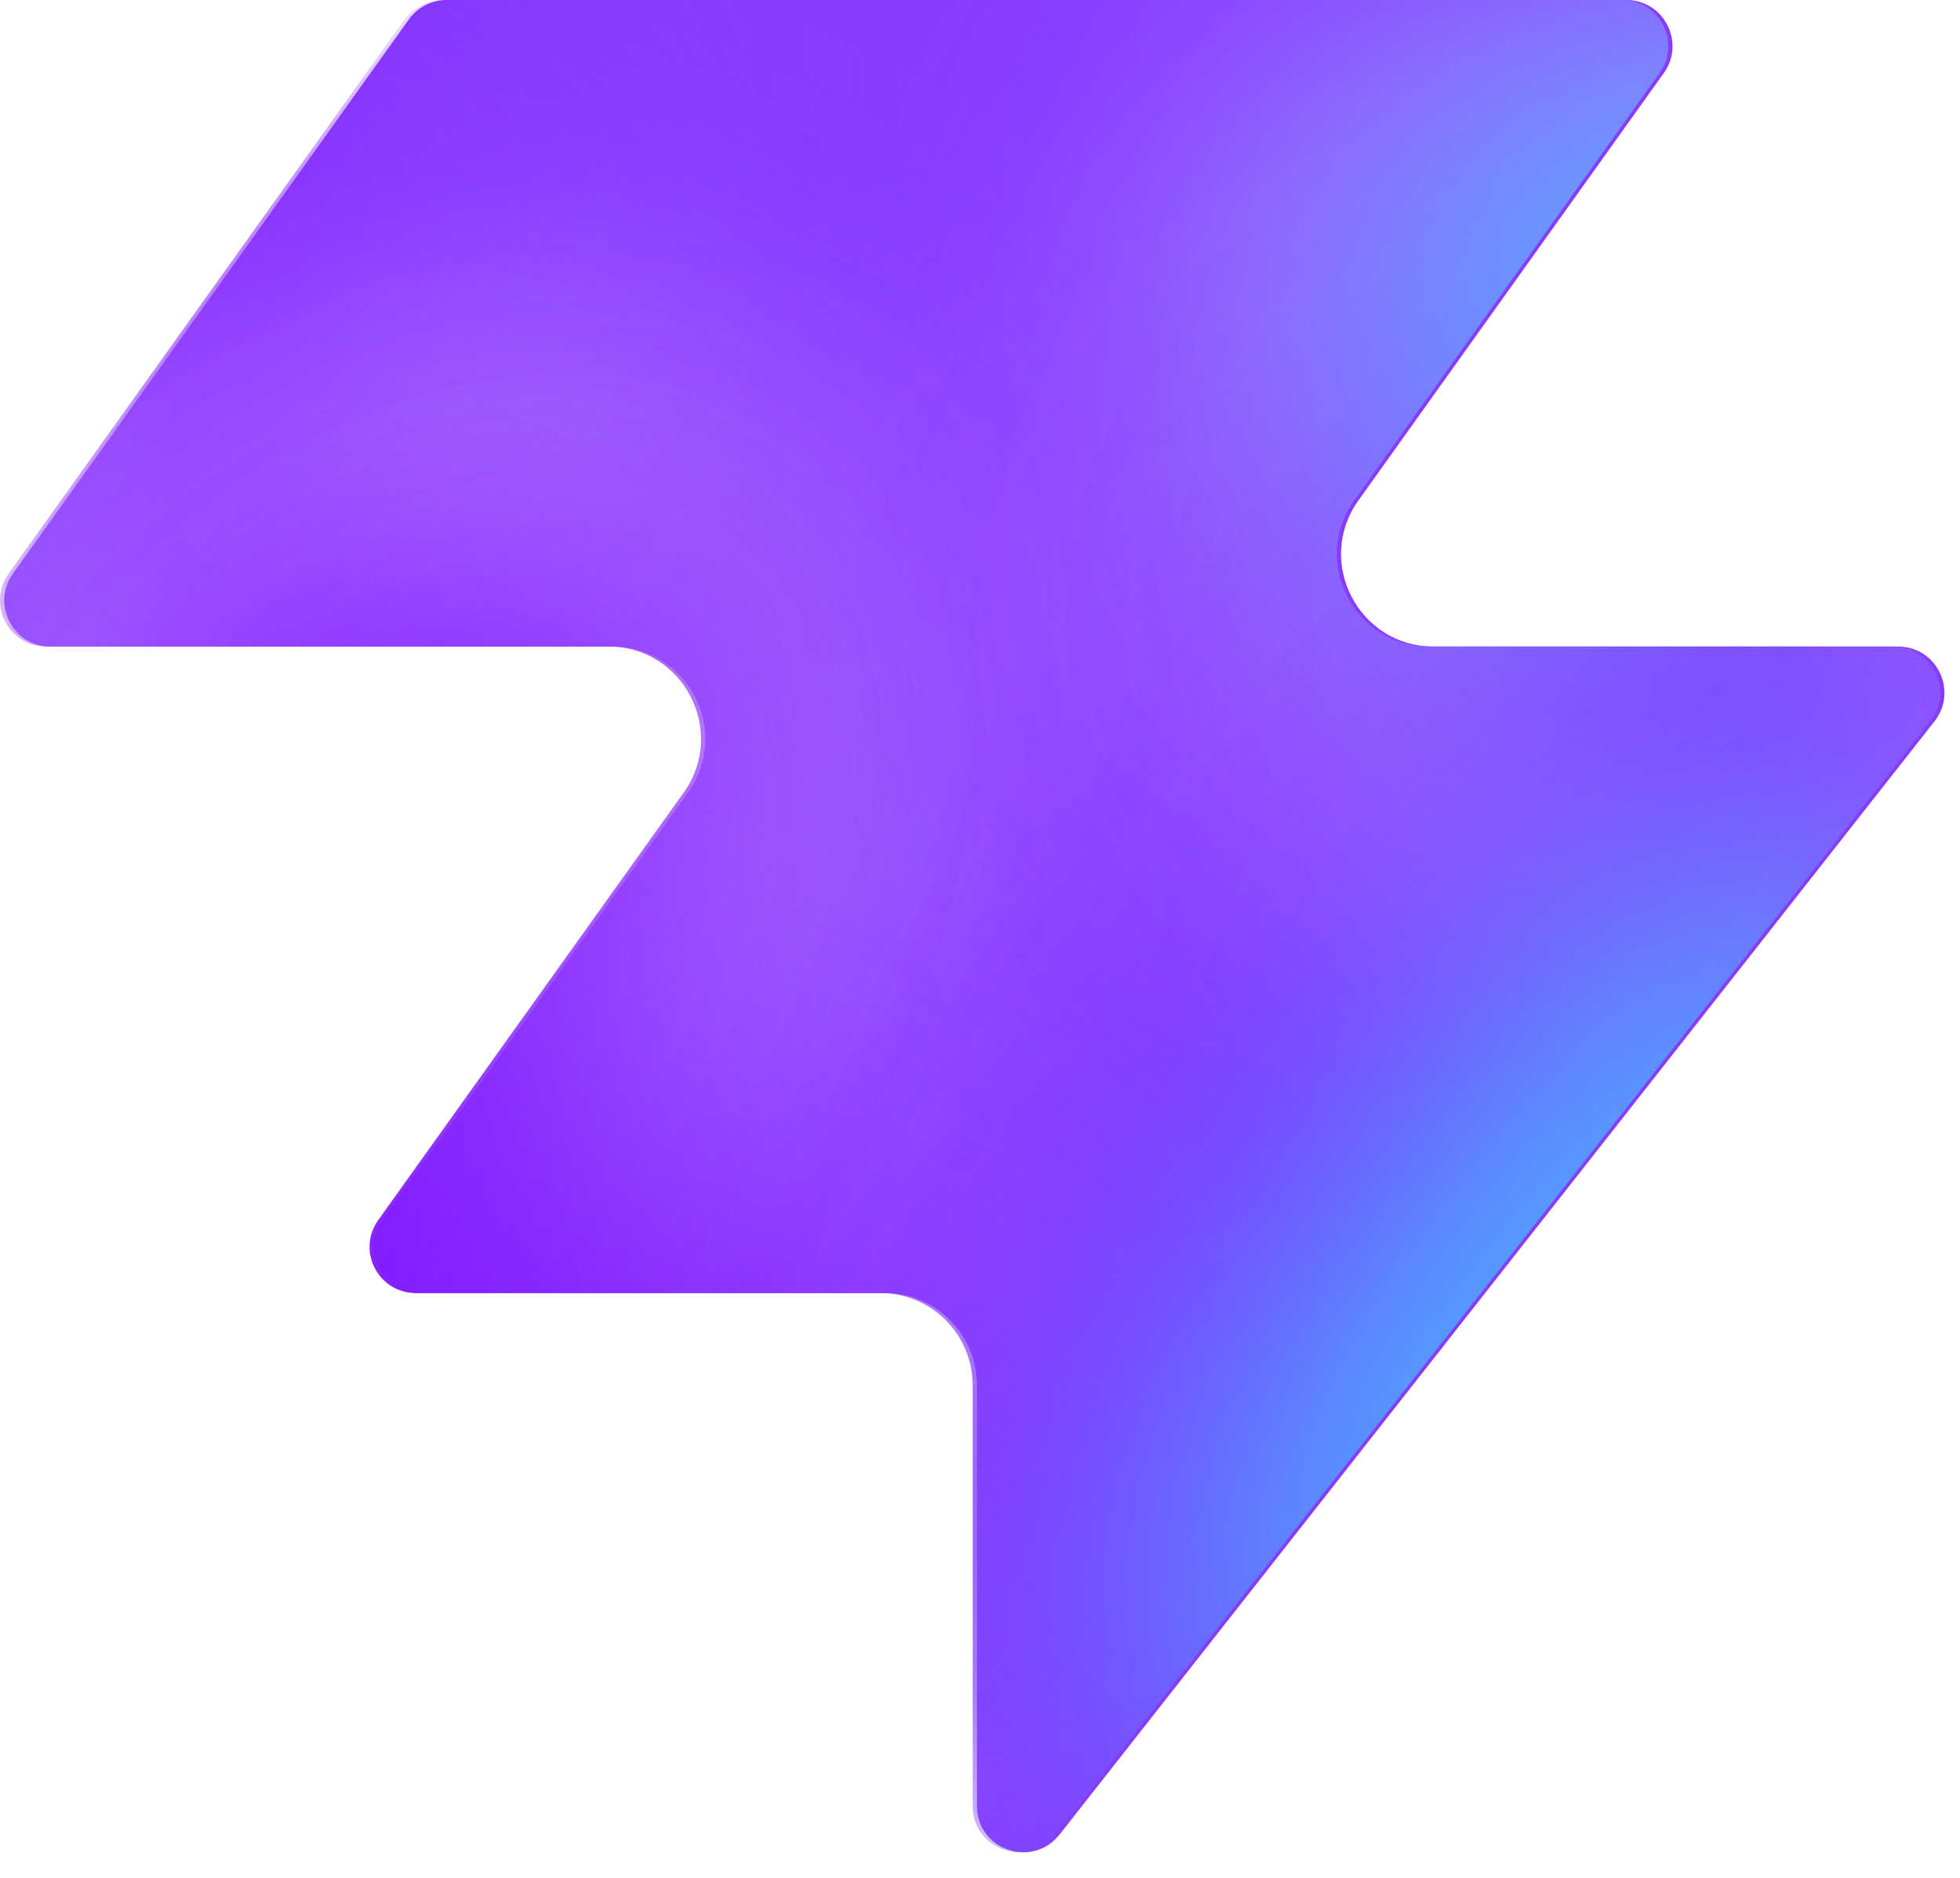
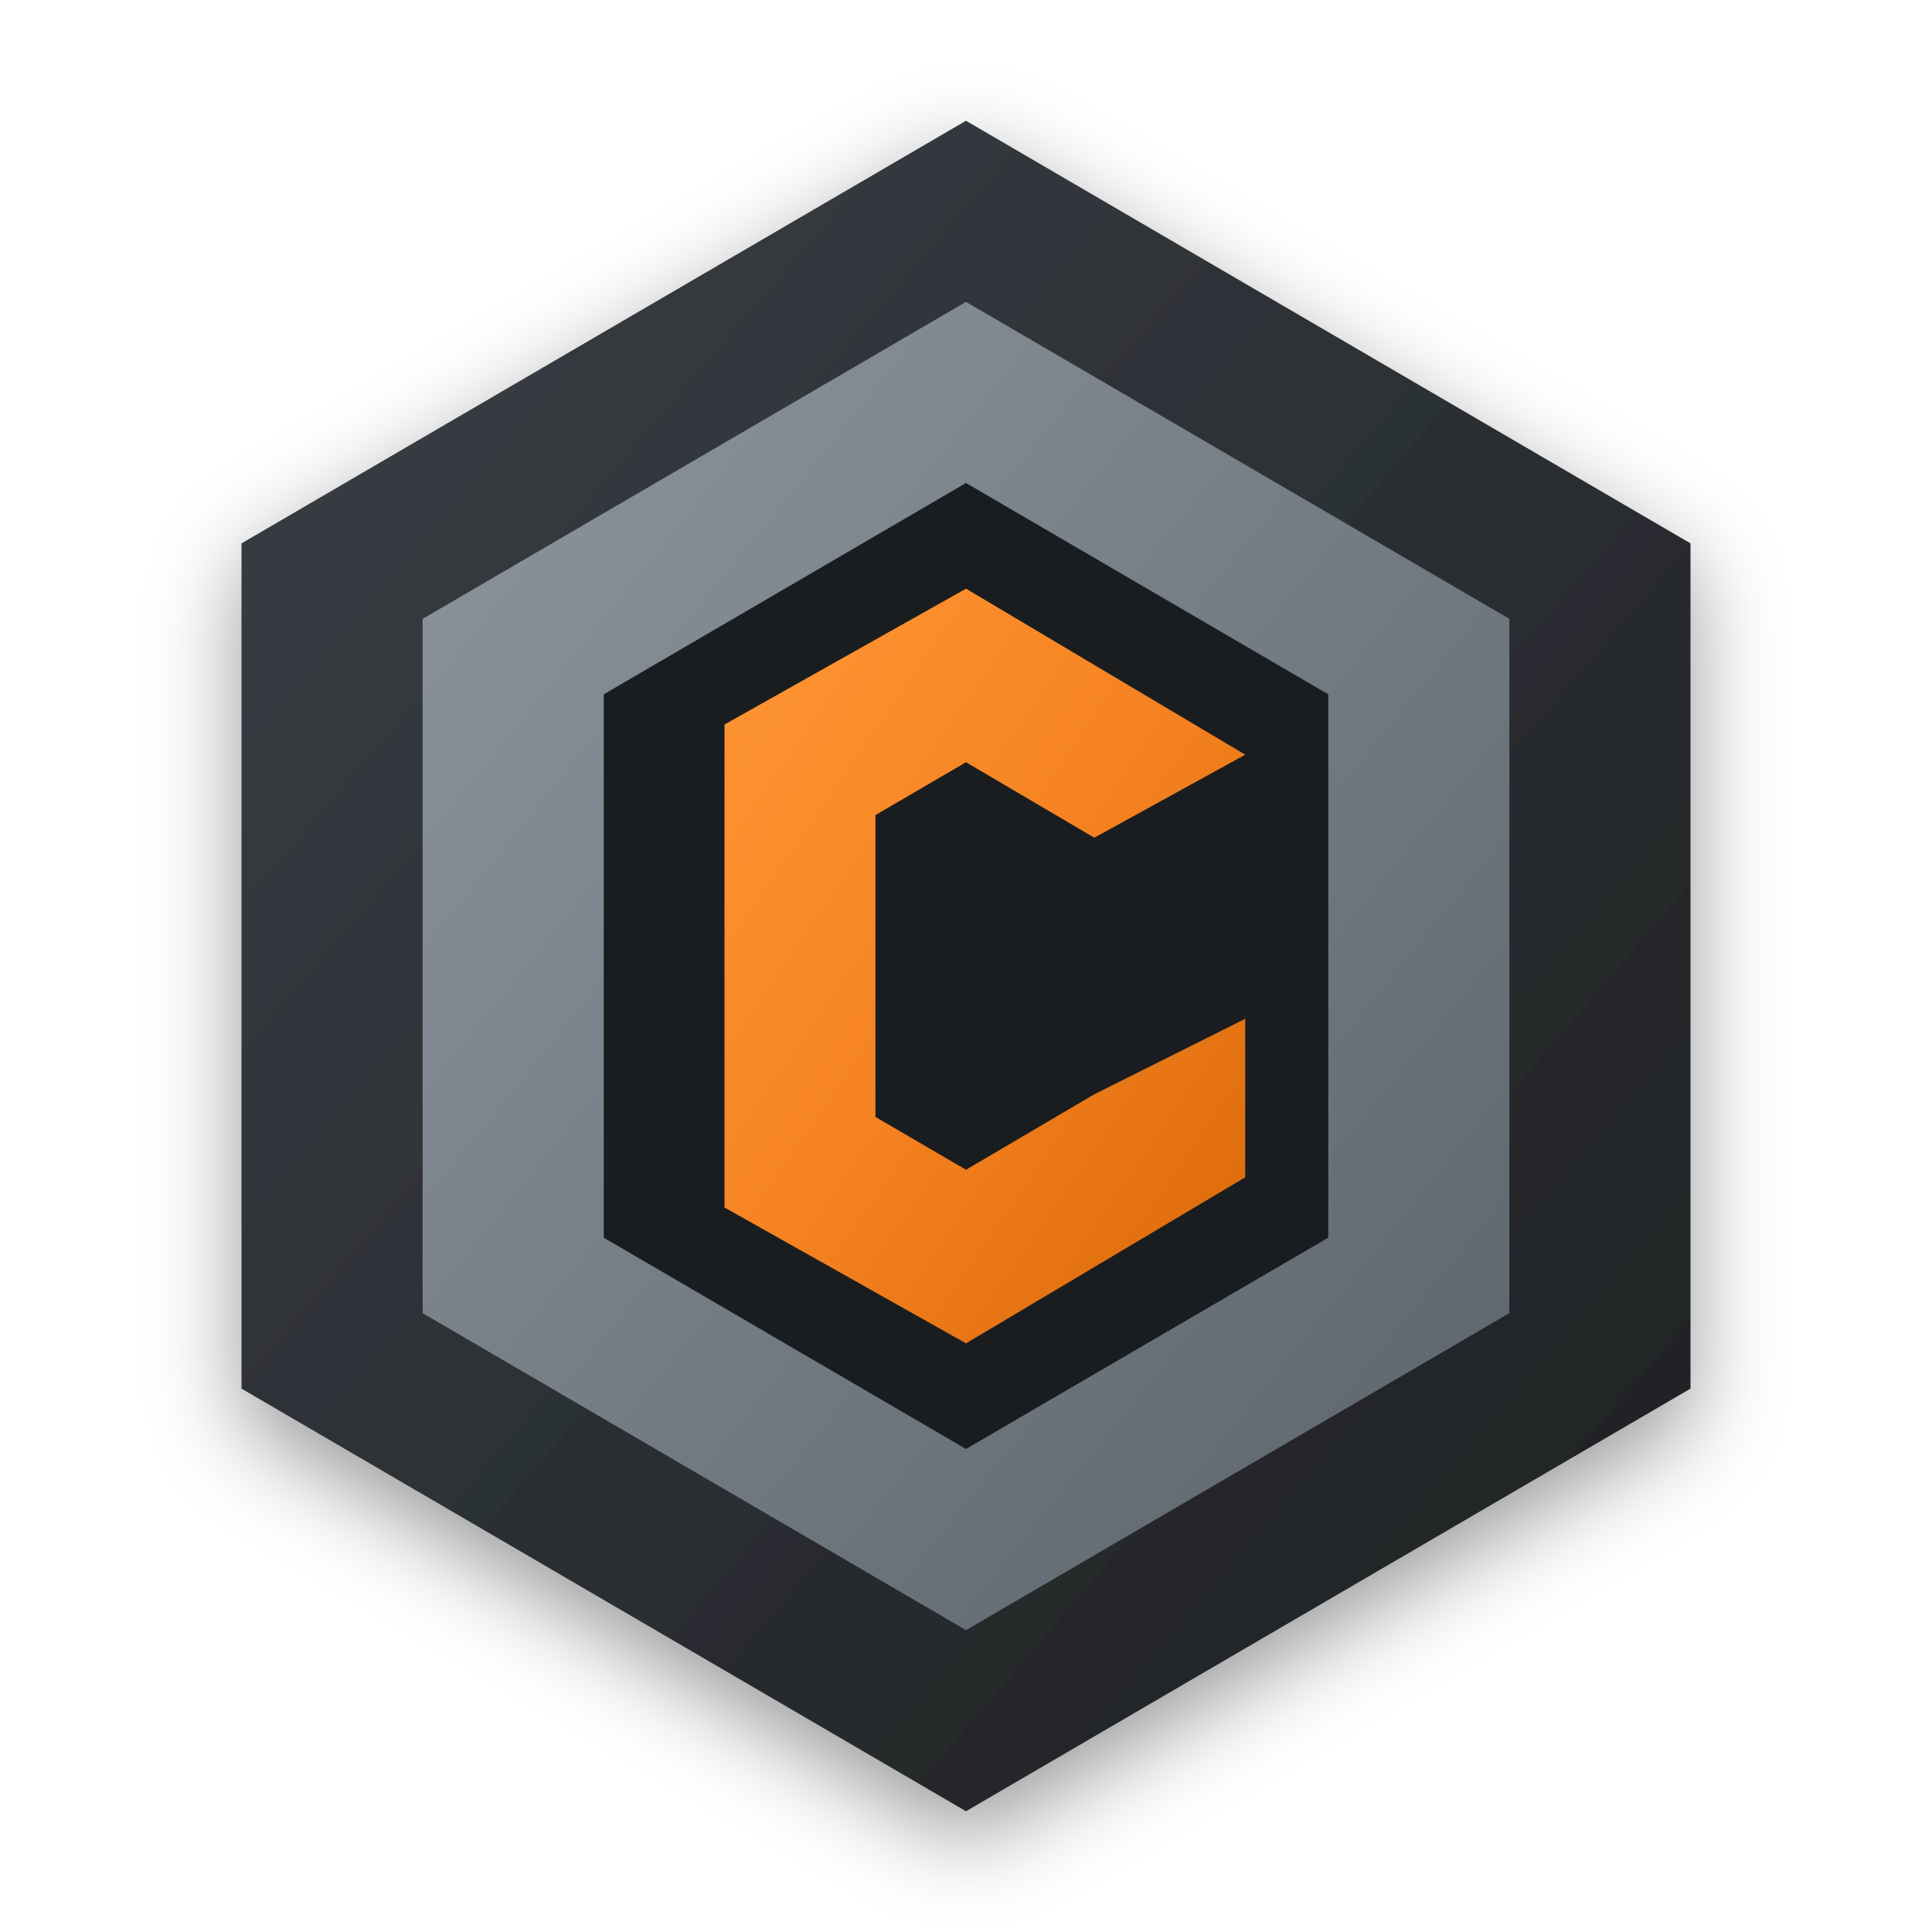
- <svg xmlns="http://www.w3.org/2000/svg" width="48" height="46" fill="none" viewBox="0 0 48 46">
-   <path fill="#863bff" d="M25.946 44.938c-.664.845-2.021.375-2.021-.698V33.937a2.26 2.26 0 0 0-2.262-2.262H10.287c-.92 0-1.456-1.04-.92-1.788l7.48-10.471c1.07-1.497 0-3.578-1.842-3.578H1.237c-.92 0-1.456-1.04-.92-1.788L10.013.474c.214-.297.556-.474.92-.474h28.894c.92 0 1.456 1.04.92 1.788l-7.48 10.471c-1.07 1.498 0 3.579 1.842 3.579h11.377c.943 0 1.473 1.088.89 1.83L25.947 44.94z" style="fill:#863bff;fill:color(display-p3 .525 .23 1);fill-opacity:1" />
-   <mask id="a" width="48" height="46" x="0" y="0" maskUnits="userSpaceOnUse" style="mask-type:alpha">
-     <path fill="#000" d="M25.842 44.938c-.664.844-2.021.375-2.021-.698V33.937a2.26 2.26 0 0 0-2.262-2.262H10.183c-.92 0-1.456-1.04-.92-1.788l7.48-10.471c1.07-1.498 0-3.579-1.842-3.579H1.133c-.92 0-1.456-1.04-.92-1.787L9.91.473c.214-.297.556-.474.92-.474h28.894c.92 0 1.456 1.04.92 1.788l-7.48 10.471c-1.07 1.498 0 3.578 1.842 3.578h11.377c.943 0 1.473 1.088.89 1.832L25.843 44.94z" style="fill:#000;fill-opacity:1" />
-   </mask>
-   <g mask="url(#a)">
-     <g filter="url(#b)">
-       <ellipse cx="5.508" cy="14.704" fill="#ede6ff" rx="5.508" ry="14.704" style="fill:#ede6ff;fill:color(display-p3 .927 .903 1);fill-opacity:1" transform="matrix(.00324 1 1 -.00324 -4.47 31.516)" />
-     </g>
-     <g filter="url(#c)">
-       <ellipse cx="10.399" cy="29.851" fill="#ede6ff" rx="10.399" ry="29.851" style="fill:#ede6ff;fill:color(display-p3 .927 .903 1);fill-opacity:1" transform="matrix(.00324 1 1 -.00324 -39.328 7.883)" />
-     </g>
-     <g filter="url(#d)">
-       <ellipse cx="5.508" cy="30.487" fill="#7e14ff" rx="5.508" ry="30.487" style="fill:#7e14ff;fill:color(display-p3 .492 .077 1);fill-opacity:1" transform="rotate(89.814 -25.913 -14.639)scale(1 -1)" />
-     </g>
-     <g filter="url(#e)">
-       <ellipse cx="5.508" cy="30.599" fill="#7e14ff" rx="5.508" ry="30.599" style="fill:#7e14ff;fill:color(display-p3 .492 .077 1);fill-opacity:1" transform="rotate(89.814 -32.644 -3.334)scale(1 -1)" />
-     </g>
-     <g filter="url(#f)">
-       <ellipse cx="5.508" cy="30.599" fill="#7e14ff" rx="5.508" ry="30.599" style="fill:#7e14ff;fill:color(display-p3 .492 .077 1);fill-opacity:1" transform="matrix(.00324 1 1 -.00324 -34.34 30.47)" />
-     </g>
-     <g filter="url(#g)">
-       <ellipse cx="14.072" cy="22.078" fill="#ede6ff" rx="14.072" ry="22.078" style="fill:#ede6ff;fill:color(display-p3 .927 .903 1);fill-opacity:1" transform="rotate(93.35 24.506 48.493)scale(-1 1)" />
-     </g>
-     <g filter="url(#h)">
-       <ellipse cx="3.47" cy="21.501" fill="#7e14ff" rx="3.47" ry="21.501" style="fill:#7e14ff;fill:color(display-p3 .492 .077 1);fill-opacity:1" transform="rotate(89.009 28.708 47.59)scale(-1 1)" />
-     </g>
-     <g filter="url(#i)">
-       <ellipse cx="3.47" cy="21.501" fill="#7e14ff" rx="3.47" ry="21.501" style="fill:#7e14ff;fill:color(display-p3 .492 .077 1);fill-opacity:1" transform="rotate(89.009 28.708 47.59)scale(-1 1)" />
-     </g>
-     <g filter="url(#j)">
-       <ellipse cx=".387" cy="8.972" fill="#7e14ff" rx="4.407" ry="29.108" style="fill:#7e14ff;fill:color(display-p3 .492 .077 1);fill-opacity:1" transform="rotate(39.51 .387 8.972)" />
-     </g>
-     <g filter="url(#k)">
-       <ellipse cx="47.523" cy="-6.092" fill="#7e14ff" rx="4.407" ry="29.108" style="fill:#7e14ff;fill:color(display-p3 .492 .077 1);fill-opacity:1" transform="rotate(37.892 47.523 -6.092)" />
-     </g>
-     <g filter="url(#l)">
-       <ellipse cx="41.412" cy="6.333" fill="#47bfff" rx="5.971" ry="9.665" style="fill:#47bfff;fill:color(display-p3 .28 .748 1);fill-opacity:1" transform="rotate(37.892 41.412 6.333)" />
-     </g>
-     <g filter="url(#m)">
-       <ellipse cx="-1.879" cy="38.332" fill="#7e14ff" rx="4.407" ry="29.108" style="fill:#7e14ff;fill:color(display-p3 .492 .077 1);fill-opacity:1" transform="rotate(37.892 -1.88 38.332)" />
-     </g>
-     <g filter="url(#n)">
-       <ellipse cx="-1.879" cy="38.332" fill="#7e14ff" rx="4.407" ry="29.108" style="fill:#7e14ff;fill:color(display-p3 .492 .077 1);fill-opacity:1" transform="rotate(37.892 -1.88 38.332)" />
-     </g>
-     <g filter="url(#o)">
-       <ellipse cx="35.651" cy="29.907" fill="#7e14ff" rx="4.407" ry="29.108" style="fill:#7e14ff;fill:color(display-p3 .492 .077 1);fill-opacity:1" transform="rotate(37.892 35.651 29.907)" />
-     </g>
-     <g filter="url(#p)">
-       <ellipse cx="38.418" cy="32.4" fill="#47bfff" rx="5.971" ry="15.297" style="fill:#47bfff;fill:color(display-p3 .28 .748 1);fill-opacity:1" transform="rotate(37.892 38.418 32.4)" />
-     </g>
-   </g>
+ <svg xmlns="http://www.w3.org/2000/svg" viewBox="0 0 512 512" width="100%" height="100%">
  <defs>
-     <filter id="b" width="60.045" height="41.654" x="-19.77" y="16.149" color-interpolation-filters="sRGB" filterUnits="userSpaceOnUse">
-       <feFlood flood-opacity="0" result="BackgroundImageFix" />
-       <feBlend in="SourceGraphic" in2="BackgroundImageFix" result="shape" />
-       <feGaussianBlur result="effect1_foregroundBlur_2002_17158" stdDeviation="7.659" />
-     </filter>
-     <filter id="c" width="90.34" height="51.437" x="-54.613" y="-7.533" color-interpolation-filters="sRGB" filterUnits="userSpaceOnUse">
-       <feFlood flood-opacity="0" result="BackgroundImageFix" />
-       <feBlend in="SourceGraphic" in2="BackgroundImageFix" result="shape" />
-       <feGaussianBlur result="effect1_foregroundBlur_2002_17158" stdDeviation="7.659" />
-     </filter>
-     <filter id="d" width="79.355" height="29.4" x="-49.64" y="2.03" color-interpolation-filters="sRGB" filterUnits="userSpaceOnUse">
-       <feFlood flood-opacity="0" result="BackgroundImageFix" />
-       <feBlend in="SourceGraphic" in2="BackgroundImageFix" result="shape" />
-       <feGaussianBlur result="effect1_foregroundBlur_2002_17158" stdDeviation="4.596" />
-     </filter>
-     <filter id="e" width="79.579" height="29.4" x="-45.045" y="20.029" color-interpolation-filters="sRGB" filterUnits="userSpaceOnUse">
-       <feFlood flood-opacity="0" result="BackgroundImageFix" />
-       <feBlend in="SourceGraphic" in2="BackgroundImageFix" result="shape" />
-       <feGaussianBlur result="effect1_foregroundBlur_2002_17158" stdDeviation="4.596" />
-     </filter>
-     <filter id="f" width="79.579" height="29.4" x="-43.513" y="21.178" color-interpolation-filters="sRGB" filterUnits="userSpaceOnUse">
-       <feFlood flood-opacity="0" result="BackgroundImageFix" />
-       <feBlend in="SourceGraphic" in2="BackgroundImageFix" result="shape" />
-       <feGaussianBlur result="effect1_foregroundBlur_2002_17158" stdDeviation="4.596" />
-     </filter>
-     <filter id="g" width="74.749" height="58.852" x="15.756" y="-17.901" color-interpolation-filters="sRGB" filterUnits="userSpaceOnUse">
-       <feFlood flood-opacity="0" result="BackgroundImageFix" />
-       <feBlend in="SourceGraphic" in2="BackgroundImageFix" result="shape" />
-       <feGaussianBlur result="effect1_foregroundBlur_2002_17158" stdDeviation="7.659" />
-     </filter>
-     <filter id="h" width="61.377" height="25.362" x="23.548" y="2.284" color-interpolation-filters="sRGB" filterUnits="userSpaceOnUse">
-       <feFlood flood-opacity="0" result="BackgroundImageFix" />
-       <feBlend in="SourceGraphic" in2="BackgroundImageFix" result="shape" />
-       <feGaussianBlur result="effect1_foregroundBlur_2002_17158" stdDeviation="4.596" />
-     </filter>
-     <filter id="i" width="61.377" height="25.362" x="23.548" y="2.284" color-interpolation-filters="sRGB" filterUnits="userSpaceOnUse">
-       <feFlood flood-opacity="0" result="BackgroundImageFix" />
-       <feBlend in="SourceGraphic" in2="BackgroundImageFix" result="shape" />
-       <feGaussianBlur result="effect1_foregroundBlur_2002_17158" stdDeviation="4.596" />
-     </filter>
-     <filter id="j" width="56.045" height="63.649" x="-27.636" y="-22.853" color-interpolation-filters="sRGB" filterUnits="userSpaceOnUse">
-       <feFlood flood-opacity="0" result="BackgroundImageFix" />
-       <feBlend in="SourceGraphic" in2="BackgroundImageFix" result="shape" />
-       <feGaussianBlur result="effect1_foregroundBlur_2002_17158" stdDeviation="4.596" />
-     </filter>
-     <filter id="k" width="54.814" height="64.646" x="20.116" y="-38.415" color-interpolation-filters="sRGB" filterUnits="userSpaceOnUse">
-       <feFlood flood-opacity="0" result="BackgroundImageFix" />
-       <feBlend in="SourceGraphic" in2="BackgroundImageFix" result="shape" />
-       <feGaussianBlur result="effect1_foregroundBlur_2002_17158" stdDeviation="4.596" />
-     </filter>
-     <filter id="l" width="33.541" height="35.313" x="24.641" y="-11.323" color-interpolation-filters="sRGB" filterUnits="userSpaceOnUse">
-       <feFlood flood-opacity="0" result="BackgroundImageFix" />
-       <feBlend in="SourceGraphic" in2="BackgroundImageFix" result="shape" />
-       <feGaussianBlur result="effect1_foregroundBlur_2002_17158" stdDeviation="4.596" />
-     </filter>
-     <filter id="m" width="54.814" height="64.646" x="-29.286" y="6.009" color-interpolation-filters="sRGB" filterUnits="userSpaceOnUse">
-       <feFlood flood-opacity="0" result="BackgroundImageFix" />
-       <feBlend in="SourceGraphic" in2="BackgroundImageFix" result="shape" />
-       <feGaussianBlur result="effect1_foregroundBlur_2002_17158" stdDeviation="4.596" />
-     </filter>
-     <filter id="n" width="54.814" height="64.646" x="-29.286" y="6.009" color-interpolation-filters="sRGB" filterUnits="userSpaceOnUse">
-       <feFlood flood-opacity="0" result="BackgroundImageFix" />
-       <feBlend in="SourceGraphic" in2="BackgroundImageFix" result="shape" />
-       <feGaussianBlur result="effect1_foregroundBlur_2002_17158" stdDeviation="4.596" />
-     </filter>
-     <filter id="o" width="54.814" height="64.646" x="8.244" y="-2.416" color-interpolation-filters="sRGB" filterUnits="userSpaceOnUse">
-       <feFlood flood-opacity="0" result="BackgroundImageFix" />
-       <feBlend in="SourceGraphic" in2="BackgroundImageFix" result="shape" />
-       <feGaussianBlur result="effect1_foregroundBlur_2002_17158" stdDeviation="4.596" />
-     </filter>
-     <filter id="p" width="39.409" height="43.623" x="18.713" y="10.588" color-interpolation-filters="sRGB" filterUnits="userSpaceOnUse">
-       <feFlood flood-opacity="0" result="BackgroundImageFix" />
-       <feBlend in="SourceGraphic" in2="BackgroundImageFix" result="shape" />
-       <feGaussianBlur result="effect1_foregroundBlur_2002_17158" stdDeviation="4.596" />
+     <linearGradient id="orangeGrad" x1="0%" y1="0%" x2="100%" y2="100%">
+       <stop offset="0%" stop-color="#FF9636" />
+       <stop offset="50%" stop-color="#F58220" />
+       <stop offset="100%" stop-color="#D96808" />
+     </linearGradient>
+     <linearGradient id="charcoalGrad" x1="0%" y1="0%" x2="100%" y2="100%">
+       <stop offset="0%" stop-color="#3A3F45" />
+       <stop offset="100%" stop-color="#1E2022" />
+     </linearGradient>
+     <linearGradient id="steelGrad" x1="0%" y1="0%" x2="100%" y2="100%">
+       <stop offset="0%" stop-color="#8E97A0" />
+       <stop offset="100%" stop-color="#5A626A" />
+     </linearGradient>
+     <filter id="shadow" x="-10%" y="-10%" width="120%" height="120%">
+       <feDropShadow dx="0" dy="8" stdDeviation="12" flood-color="#000000" flood-opacity="0.4" />
    </filter>
  </defs>
+   <polygon points="256,32 448,144 448,368 256,480 64,368 64,144" fill="url(#charcoalGrad)" filter="url(#shadow)" />
+   <polygon points="256,80 400,164 400,348 256,432 112,348 112,164" fill="url(#steelGrad)" />
+   <polygon points="256,128 352,184 352,328 256,384 160,328 160,184" fill="#1A1D20" />
+   <path d="M 330 200 L 256 156 L 192 192 L 192 320 L 256 356 L 330 312 L 330 270 L 290 290 L 256 310 L 232 296 L 232 216 L 256 202 L 290 222 Z" fill="url(#orangeGrad)" />
</svg>
